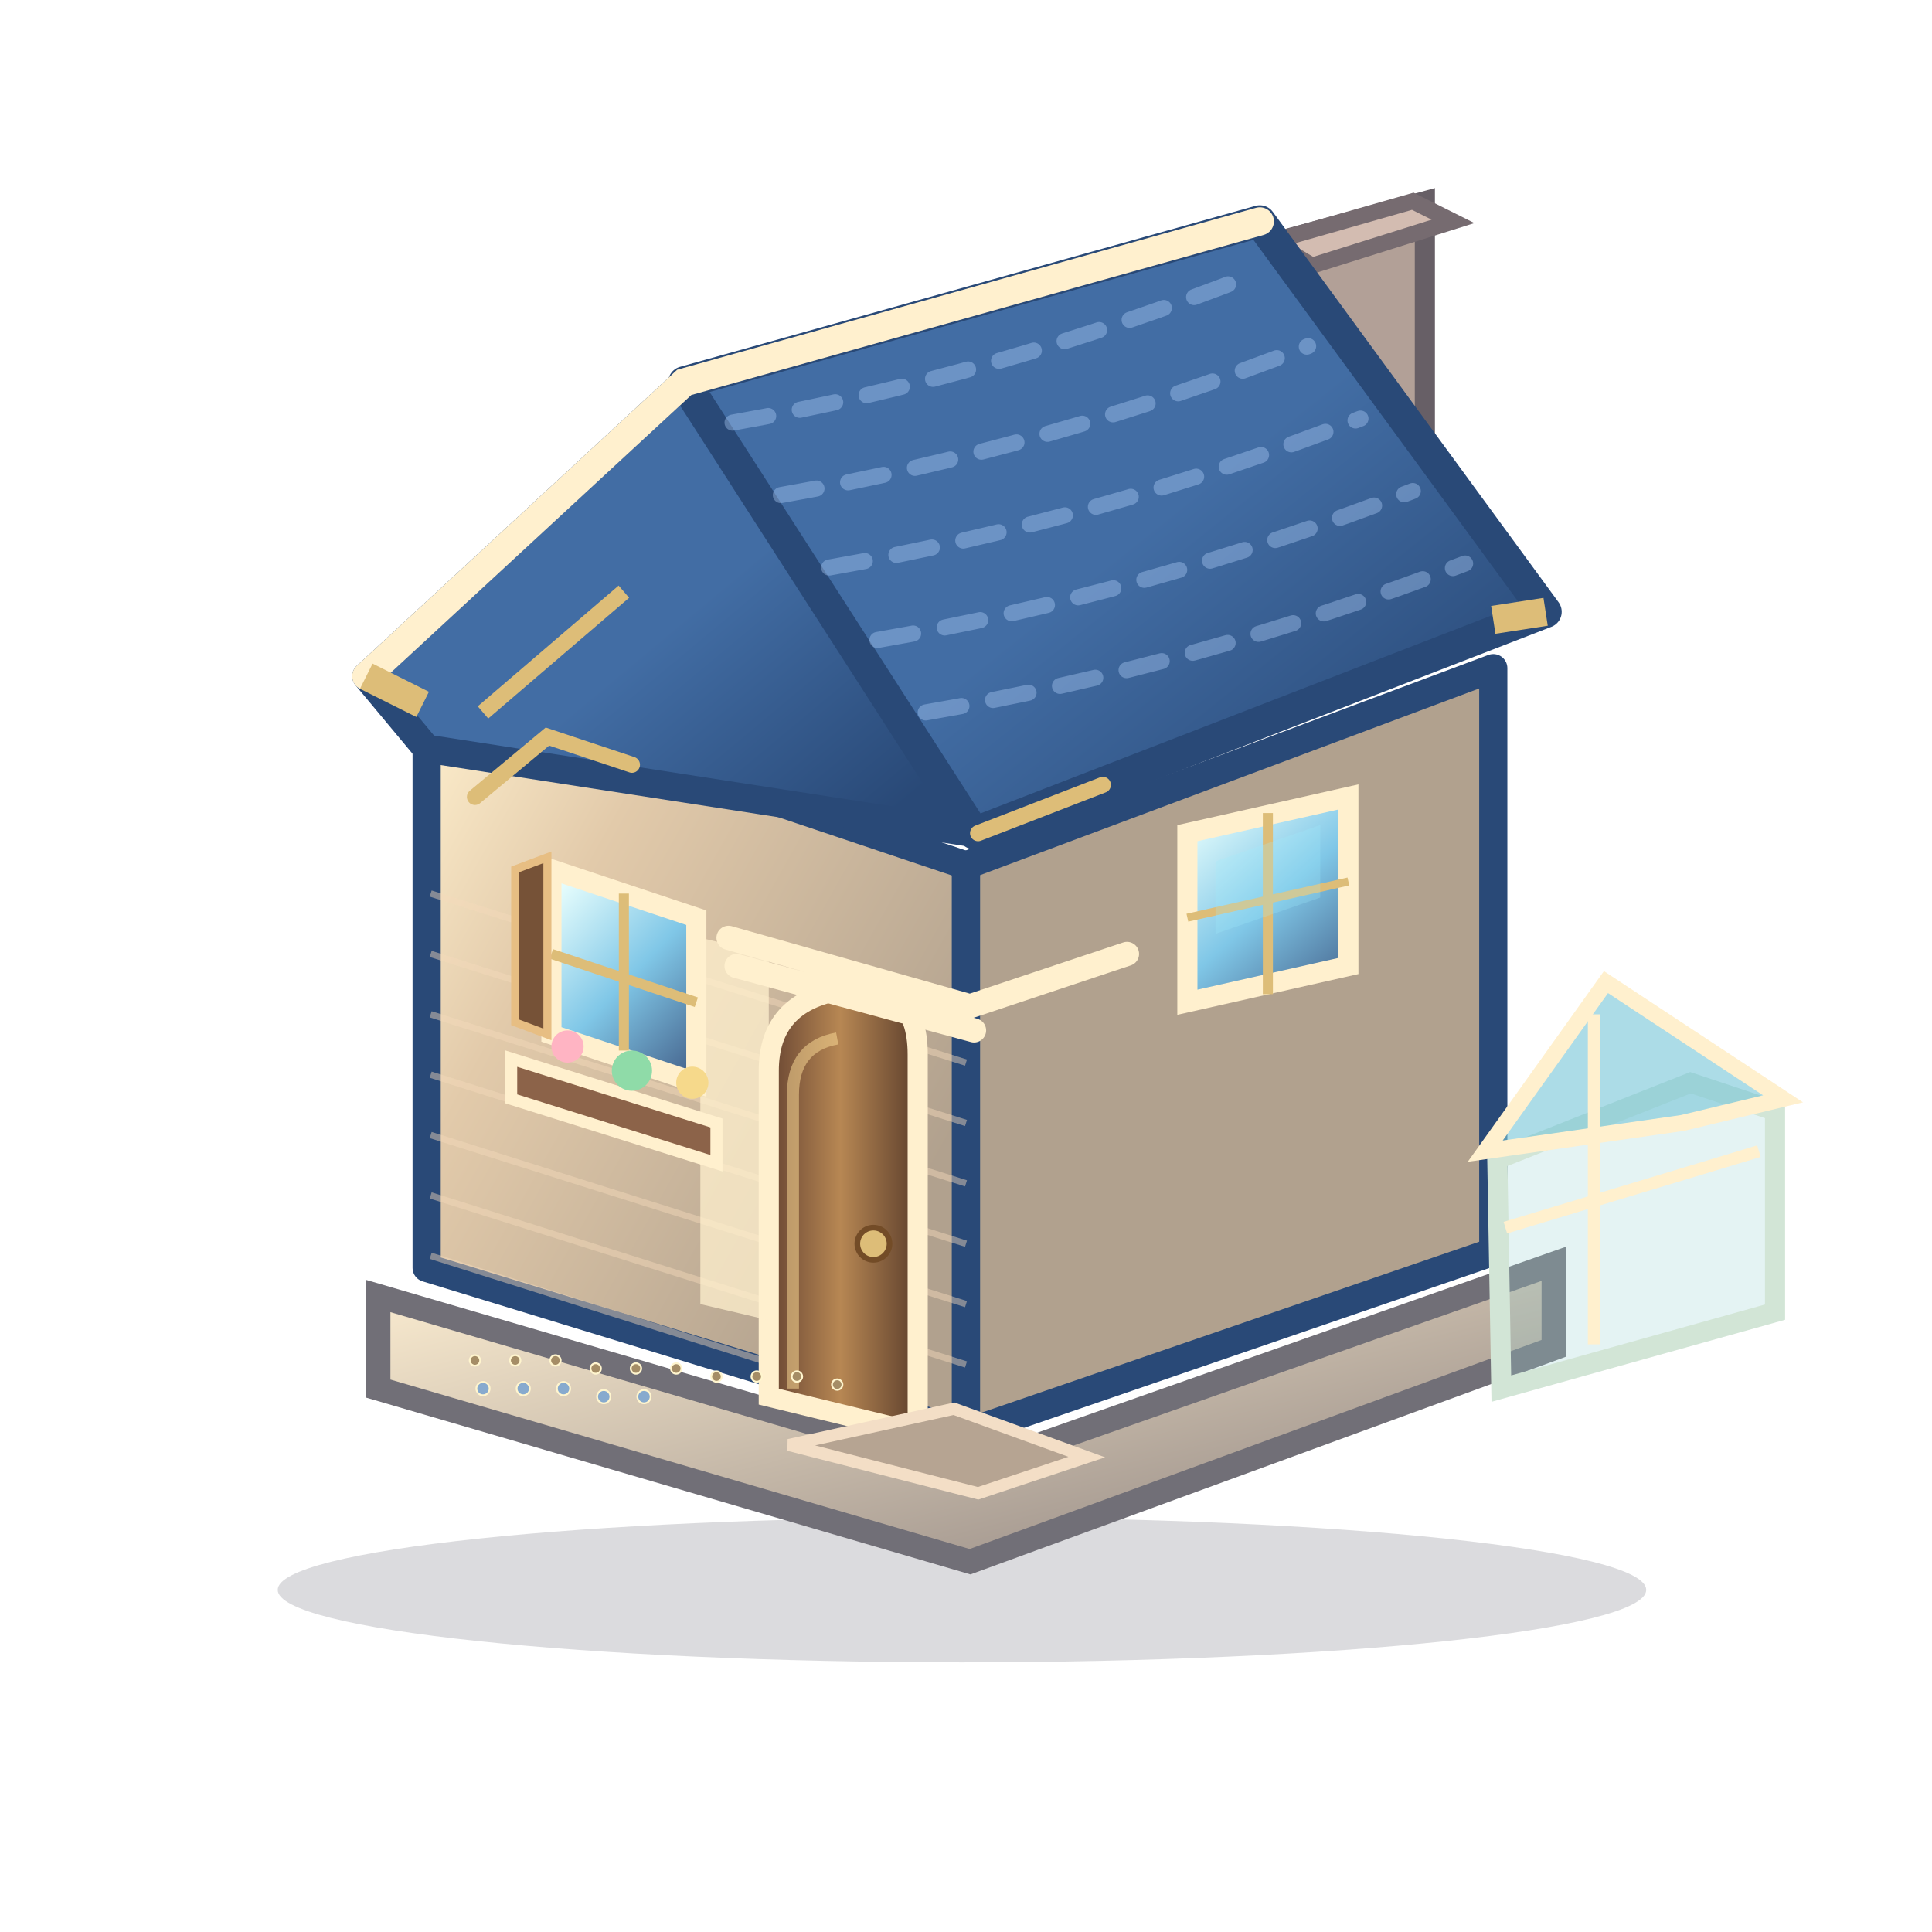
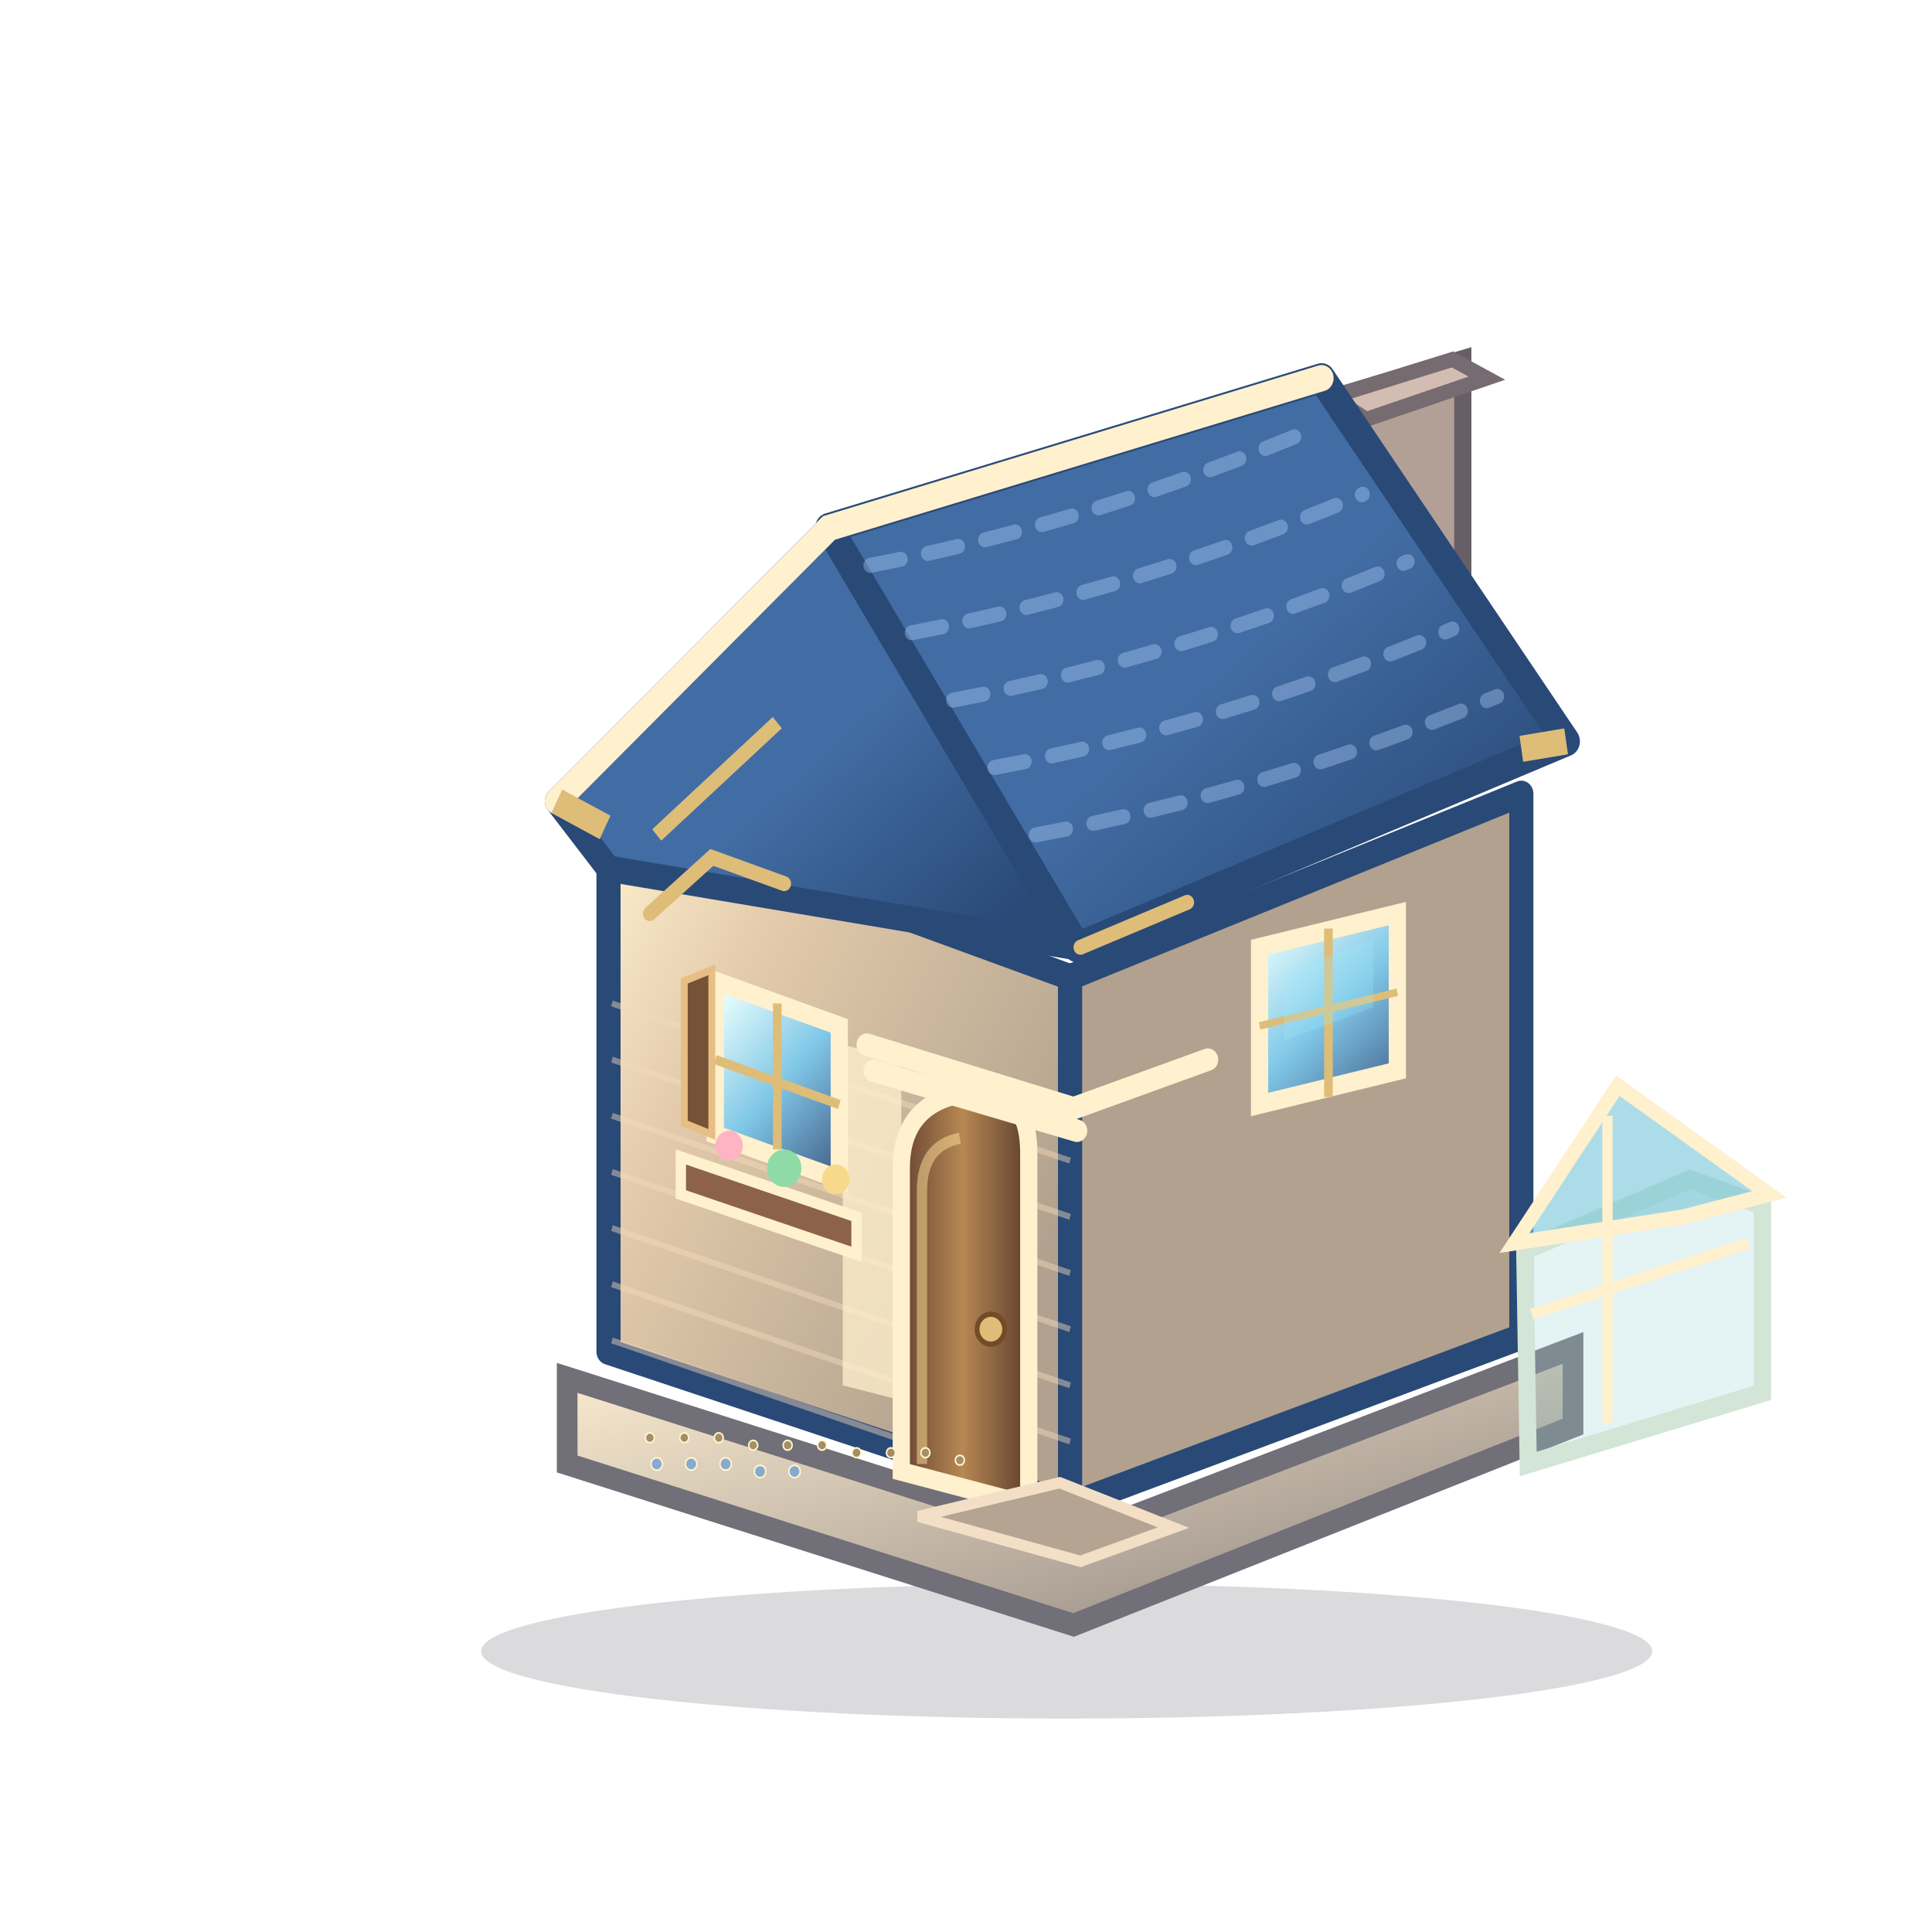
- <svg xmlns="http://www.w3.org/2000/svg" width="512" height="512" viewBox="0 0 480 460" fill="none" role="img" aria-label="Embryon house level 15">
+ <svg xmlns="http://www.w3.org/2000/svg" width="512" height="512" viewBox="0 -56 480 516" fill="none" role="img" aria-label="Embryon house level 15">
  <defs>
    <linearGradient id="wall" x1="0" x2=".9" y1="0" y2=".7">
      <stop stop-color="#fff0ce" />
      <stop offset=".34" stop-color="#e2caaa" />
      <stop offset="1" stop-color="#b1a18e" />
    </linearGradient>
    <linearGradient id="roof" x1=".1" x2="1" y1="0" y2=".8">
      <stop stop-color="#426da4" />
      <stop offset=".55" stop-color="#426da4" />
      <stop offset="1" stop-color="#294977" />
    </linearGradient>
    <linearGradient id="glass" x1=".2" x2=".9" y1="0" y2="1">
      <stop stop-color="#e4fcfc" />
      <stop offset=".5" stop-color="#80c7e7" />
      <stop offset="1" stop-color="#46658e" />
    </linearGradient>
    <linearGradient id="door" x1="0" x2="1">
      <stop stop-color="#684532" />
      <stop offset=".48" stop-color="#b78753" />
      <stop offset="1" stop-color="#5e402d" />
    </linearGradient>
    <linearGradient id="stone" x1="0" x2="1" y1="0" y2="1">
      <stop stop-color="#fff0d3" />
      <stop offset="1" stop-color="#8c817e" />
    </linearGradient>
    <filter id="glow">
      <feGaussianBlur stdDeviation="3" />
    </filter>
  </defs>
-   <ellipse cx="239" cy="385" rx="170" ry="18" fill="#1a1a2b" opacity=".16" />
-   <path d="M94 312 241 355 386 304 386 325 241 378 94 335Z" fill="url(#stone)" stroke="#716f77" stroke-width="6" />
-   <path d="M106 160 240 205 240 346 106 305Z" fill="url(#wall)" stroke="#294977" stroke-width="7" stroke-linejoin="round" />
-   <path d="M240 205 371 156 371 301 240 346Z" fill="#b1a18e" stroke="#294977" stroke-width="7" stroke-linejoin="round" />
-   <path d="M107 212 240 254" stroke="#f4daba" stroke-width="1.6" opacity=".45" />
-   <path d="M107 227 240 269" stroke="#f4daba" stroke-width="1.6" opacity=".45" />
-   <path d="M107 242 240 284" stroke="#f4daba" stroke-width="1.6" opacity=".45" />
-   <path d="M107 257 240 299" stroke="#f4daba" stroke-width="1.6" opacity=".45" />
-   <path d="M107 272 240 314" stroke="#f4daba" stroke-width="1.6" opacity=".45" />
-   <path d="M107 287 240 329" stroke="#f4daba" stroke-width="1.6" opacity=".45" />
-   <path d="M107 302 240 344" stroke="#f4daba" stroke-width="1.6" opacity=".45" />
-   <path d="M191 337v-81q0-17 18-20 19-3 19 16v94Z" fill="url(#door)" stroke="#fff0ce" stroke-width="5" />
-   <path d="M197 335v-73q0-12 11-14" stroke="#ffdf9a" stroke-width="3" opacity=".5" />
-   <circle cx="217" cy="299" r="4" fill="#ddbd78" stroke="#734c27" stroke-width="1.4" />
-   <path d="M196 349 243 361 270 352 237 340Z" fill="#b6a492" stroke="#f3dec6" stroke-width="3" />
-   <g>
-     <path d="M295 197 l40 -9 v42 l-40 9 Z" fill="url(#glass)" stroke="#fff0ce" stroke-width="5" />
-     <path d="M315 192v45" stroke="#ddbd78" stroke-width="2.5" />
-     <path d="M295 218l40 -9" stroke="#ddbd78" stroke-width="2" />
+   <g transform="translate(47 0) scale(.92 1)">
+     <ellipse cx="239" cy="385" rx="170" ry="18" fill="#1a1a2b" opacity=".16" />
+     <path d="M94 312 241 355 386 304 386 325 241 378 94 335Z" fill="url(#stone)" stroke="#716f77" stroke-width="6" />
+     <path d="M106 160 240 205 240 346 106 305Z" fill="url(#wall)" stroke="#294977" stroke-width="7" stroke-linejoin="round" />
+     <path d="M240 205 371 156 371 301 240 346Z" fill="#b1a18e" stroke="#294977" stroke-width="7" stroke-linejoin="round" />
+     <path d="M107 212 240 254" stroke="#f4daba" stroke-width="1.6" opacity=".45" />
+     <path d="M107 227 240 269" stroke="#f4daba" stroke-width="1.6" opacity=".45" />
+     <path d="M107 242 240 284" stroke="#f4daba" stroke-width="1.6" opacity=".45" />
+     <path d="M107 257 240 299" stroke="#f4daba" stroke-width="1.6" opacity=".45" />
+     <path d="M107 272 240 314" stroke="#f4daba" stroke-width="1.6" opacity=".45" />
+     <path d="M107 287 240 329" stroke="#f4daba" stroke-width="1.6" opacity=".45" />
+     <path d="M107 302 240 344" stroke="#f4daba" stroke-width="1.6" opacity=".45" />
+     <path d="M191 337v-81q0-17 18-20 19-3 19 16v94Z" fill="url(#door)" stroke="#fff0ce" stroke-width="5" />
+     <path d="M197 335v-73q0-12 11-14" stroke="#ffdf9a" stroke-width="3" opacity=".5" />
+     <circle cx="217" cy="299" r="4" fill="#ddbd78" stroke="#734c27" stroke-width="1.4" />
+     <path d="M196 349 243 361 270 352 237 340Z" fill="#b6a492" stroke="#f3dec6" stroke-width="3" />
+     <g>
+       <path d="M295 197 l40 -9 v42 l-40 9 Z" fill="url(#glass)" stroke="#fff0ce" stroke-width="5" />
+       <path d="M315 192v45" stroke="#ddbd78" stroke-width="2.5" />
+       <path d="M295 218l40 -9" stroke="#ddbd78" stroke-width="2" />
+     </g>
+     <path d="M137 206 173 218 173 259 137 247Z" fill="url(#glass)" stroke="#fff0ce" stroke-width="5" />
+     <path d="M155 212v39M137 227l36 12" stroke="#ddbd78" stroke-width="2.5" />
+     <path d="M128 206l8-3v44l-8-3Z" fill="#765237" stroke="#e7be83" stroke-width="2" />
+     <path d="M174 223 191 227v91l-17-4Z" fill="#fff0ce" opacity=".75" />
+     <path d="M321 91v-42l33-9v66Z" fill="#b2a097" stroke="#675f66" stroke-width="5" />
+     <path d="M316 50l35-10 10 5-35 11Z" fill="#d3bcb1" stroke="#766b70" stroke-width="4" />
+     <path d="M91 158 170 85 242 197 106 176Z" fill="url(#roof)" stroke="#294977" stroke-width="7" stroke-linejoin="round" />
+     <path d="M170 85 313 45 384 142 242 197Z" fill="url(#roof)" stroke="#294977" stroke-width="8" stroke-linejoin="round" />
+     <path d="M91 158 170 85 313 45" stroke="#fff0ce" stroke-width="7" stroke-linecap="round" />
+     <path d="M182 95 Q247 83.5 312 58" stroke="#b7d7ff" stroke-opacity="0.36" stroke-width="4" stroke-linecap="round" stroke-dasharray="9 8" />
+     <path d="M194 113 Q259.5 101.5 325 76" stroke="#b7d7ff" stroke-opacity="0.36" stroke-width="4" stroke-linecap="round" stroke-dasharray="9 8" />
+     <path d="M206 131 Q272 119.5 338 94" stroke="#b7d7ff" stroke-opacity="0.36" stroke-width="4" stroke-linecap="round" stroke-dasharray="9 8" />
+     <path d="M218 149 Q284.5 137.5 351 112" stroke="#b7d7ff" stroke-opacity="0.36" stroke-width="4" stroke-linecap="round" stroke-dasharray="9 8" />
+     <path d="M230 167 Q297 155.5 364 130" stroke="#b7d7ff" stroke-opacity="0.36" stroke-width="4" stroke-linecap="round" stroke-dasharray="9 8" />
+     <path d="M91 158 105 165M371 144 384 142" stroke="#ddbd78" stroke-width="7" />
+     <g>
+       <path d="M127 253l51 16v10l-51-16Z" fill="#8c6349" stroke="#fff0ce" stroke-width="3" />
+       <circle cx="141" cy="250" r="4" fill="#ffb4c3" />
+       <circle cx="157" cy="256" r="5" fill="#8fdba8" />
+       <circle cx="172" cy="259" r="4" fill="#f6d98b" />
+     </g>
+     <path d="M302 204l26-9v18l-26 9Z" fill="#a0ecfa" opacity=".25" />
+     <path d="M181 223l60 17 39-13M183 230l59 16" stroke="#fff0ce" stroke-width="6" stroke-linecap="round" />
+     <path d="M118 188l18-15 21 7M243 197l31-12" stroke="#ddbd78" stroke-width="4" stroke-linecap="round" />
+     <path d="M372 278 420 259 441 266 441 316 373 335Z" fill="#9fd2d5" fill-opacity=".28" stroke="#d2e5d6" stroke-width="5" />
+     <path d="M369 276 399 234 443 263 418 269Z" fill="#79c6d8" fill-opacity=".62" stroke="#fff0ce" stroke-width="4" />
+     <path d="M396 242v82M374 295l63-19" stroke="#fff0ce" stroke-width="3" />
+     <path d="M120 167l35-30" stroke="#ddbd78" stroke-width="4" />
+     <circle cx="118" cy="328" r="1.3" fill="#a58d66" stroke="#fff5ce" stroke-width=".45" />
+     <circle cx="128" cy="328" r="1.3" fill="#a58d66" stroke="#fff5ce" stroke-width=".45" />
+     <circle cx="138" cy="328" r="1.3" fill="#a58d66" stroke="#fff5ce" stroke-width=".45" />
+     <circle cx="148" cy="330" r="1.3" fill="#a58d66" stroke="#fff5ce" stroke-width=".45" />
+     <circle cx="158" cy="330" r="1.3" fill="#a58d66" stroke="#fff5ce" stroke-width=".45" />
+     <circle cx="168" cy="330" r="1.3" fill="#a58d66" stroke="#fff5ce" stroke-width=".45" />
+     <circle cx="178" cy="332" r="1.3" fill="#a58d66" stroke="#fff5ce" stroke-width=".45" />
+     <circle cx="188" cy="332" r="1.3" fill="#a58d66" stroke="#fff5ce" stroke-width=".45" />
+     <circle cx="198" cy="332" r="1.3" fill="#a58d66" stroke="#fff5ce" stroke-width=".45" />
+     <circle cx="208" cy="334" r="1.3" fill="#a58d66" stroke="#fff5ce" stroke-width=".45" />
+     <circle cx="120" cy="335" r="1.65" fill="#87aace" stroke="#fff5ce" stroke-width=".45" />
+     <circle cx="130" cy="335" r="1.65" fill="#87aace" stroke="#fff5ce" stroke-width=".45" />
+     <circle cx="140" cy="335" r="1.65" fill="#87aace" stroke="#fff5ce" stroke-width=".45" />
+     <circle cx="150" cy="337" r="1.65" fill="#87aace" stroke="#fff5ce" stroke-width=".45" />
+     <circle cx="160" cy="337" r="1.65" fill="#87aace" stroke="#fff5ce" stroke-width=".45" />
  </g>
-   <path d="M137 206 173 218 173 259 137 247Z" fill="url(#glass)" stroke="#fff0ce" stroke-width="5" />
-   <path d="M155 212v39M137 227l36 12" stroke="#ddbd78" stroke-width="2.5" />
-   <path d="M128 206l8-3v44l-8-3Z" fill="#765237" stroke="#e7be83" stroke-width="2" />
-   <path d="M174 223 191 227v91l-17-4Z" fill="#fff0ce" opacity=".75" />
-   <path d="M321 91v-42l33-9v66Z" fill="#b2a097" stroke="#675f66" stroke-width="5" />
-   <path d="M316 50l35-10 10 5-35 11Z" fill="#d3bcb1" stroke="#766b70" stroke-width="4" />
-   <path d="M91 158 170 85 242 197 106 176Z" fill="url(#roof)" stroke="#294977" stroke-width="7" stroke-linejoin="round" />
-   <path d="M170 85 313 45 384 142 242 197Z" fill="url(#roof)" stroke="#294977" stroke-width="8" stroke-linejoin="round" />
-   <path d="M91 158 170 85 313 45" stroke="#fff0ce" stroke-width="7" stroke-linecap="round" />
-   <path d="M182 95 Q247 83.5 312 58" stroke="#b7d7ff" stroke-opacity="0.36" stroke-width="4" stroke-linecap="round" stroke-dasharray="9 8" />
-   <path d="M194 113 Q259.5 101.5 325 76" stroke="#b7d7ff" stroke-opacity="0.36" stroke-width="4" stroke-linecap="round" stroke-dasharray="9 8" />
-   <path d="M206 131 Q272 119.5 338 94" stroke="#b7d7ff" stroke-opacity="0.36" stroke-width="4" stroke-linecap="round" stroke-dasharray="9 8" />
-   <path d="M218 149 Q284.5 137.5 351 112" stroke="#b7d7ff" stroke-opacity="0.36" stroke-width="4" stroke-linecap="round" stroke-dasharray="9 8" />
-   <path d="M230 167 Q297 155.5 364 130" stroke="#b7d7ff" stroke-opacity="0.36" stroke-width="4" stroke-linecap="round" stroke-dasharray="9 8" />
-   <path d="M91 158 105 165M371 144 384 142" stroke="#ddbd78" stroke-width="7" />
-   <g>
-     <path d="M127 253l51 16v10l-51-16Z" fill="#8c6349" stroke="#fff0ce" stroke-width="3" />
-     <circle cx="141" cy="250" r="4" fill="#ffb4c3" />
-     <circle cx="157" cy="256" r="5" fill="#8fdba8" />
-     <circle cx="172" cy="259" r="4" fill="#f6d98b" />
-   </g>
-   <path d="M302 204l26-9v18l-26 9Z" fill="#a0ecfa" opacity=".25" />
-   <path d="M181 223l60 17 39-13M183 230l59 16" stroke="#fff0ce" stroke-width="6" stroke-linecap="round" />
-   <path d="M118 188l18-15 21 7M243 197l31-12" stroke="#ddbd78" stroke-width="4" stroke-linecap="round" />
-   <path d="M372 278 420 259 441 266 441 316 373 335Z" fill="#9fd2d5" fill-opacity=".28" stroke="#d2e5d6" stroke-width="5" />
-   <path d="M369 276 399 234 443 263 418 269Z" fill="#79c6d8" fill-opacity=".62" stroke="#fff0ce" stroke-width="4" />
-   <path d="M396 242v82M374 295l63-19" stroke="#fff0ce" stroke-width="3" />
-   <path d="M120 167l35-30" stroke="#ddbd78" stroke-width="4" />
-   <circle cx="118" cy="328" r="1.3" fill="#a58d66" stroke="#fff5ce" stroke-width=".45" />
-   <circle cx="128" cy="328" r="1.3" fill="#a58d66" stroke="#fff5ce" stroke-width=".45" />
-   <circle cx="138" cy="328" r="1.3" fill="#a58d66" stroke="#fff5ce" stroke-width=".45" />
-   <circle cx="148" cy="330" r="1.3" fill="#a58d66" stroke="#fff5ce" stroke-width=".45" />
-   <circle cx="158" cy="330" r="1.3" fill="#a58d66" stroke="#fff5ce" stroke-width=".45" />
-   <circle cx="168" cy="330" r="1.3" fill="#a58d66" stroke="#fff5ce" stroke-width=".45" />
-   <circle cx="178" cy="332" r="1.3" fill="#a58d66" stroke="#fff5ce" stroke-width=".45" />
-   <circle cx="188" cy="332" r="1.3" fill="#a58d66" stroke="#fff5ce" stroke-width=".45" />
-   <circle cx="198" cy="332" r="1.3" fill="#a58d66" stroke="#fff5ce" stroke-width=".45" />
-   <circle cx="208" cy="334" r="1.3" fill="#a58d66" stroke="#fff5ce" stroke-width=".45" />
-   <circle cx="120" cy="335" r="1.65" fill="#87aace" stroke="#fff5ce" stroke-width=".45" />
-   <circle cx="130" cy="335" r="1.65" fill="#87aace" stroke="#fff5ce" stroke-width=".45" />
-   <circle cx="140" cy="335" r="1.65" fill="#87aace" stroke="#fff5ce" stroke-width=".45" />
-   <circle cx="150" cy="337" r="1.65" fill="#87aace" stroke="#fff5ce" stroke-width=".45" />
-   <circle cx="160" cy="337" r="1.65" fill="#87aace" stroke="#fff5ce" stroke-width=".45" />
</svg>
